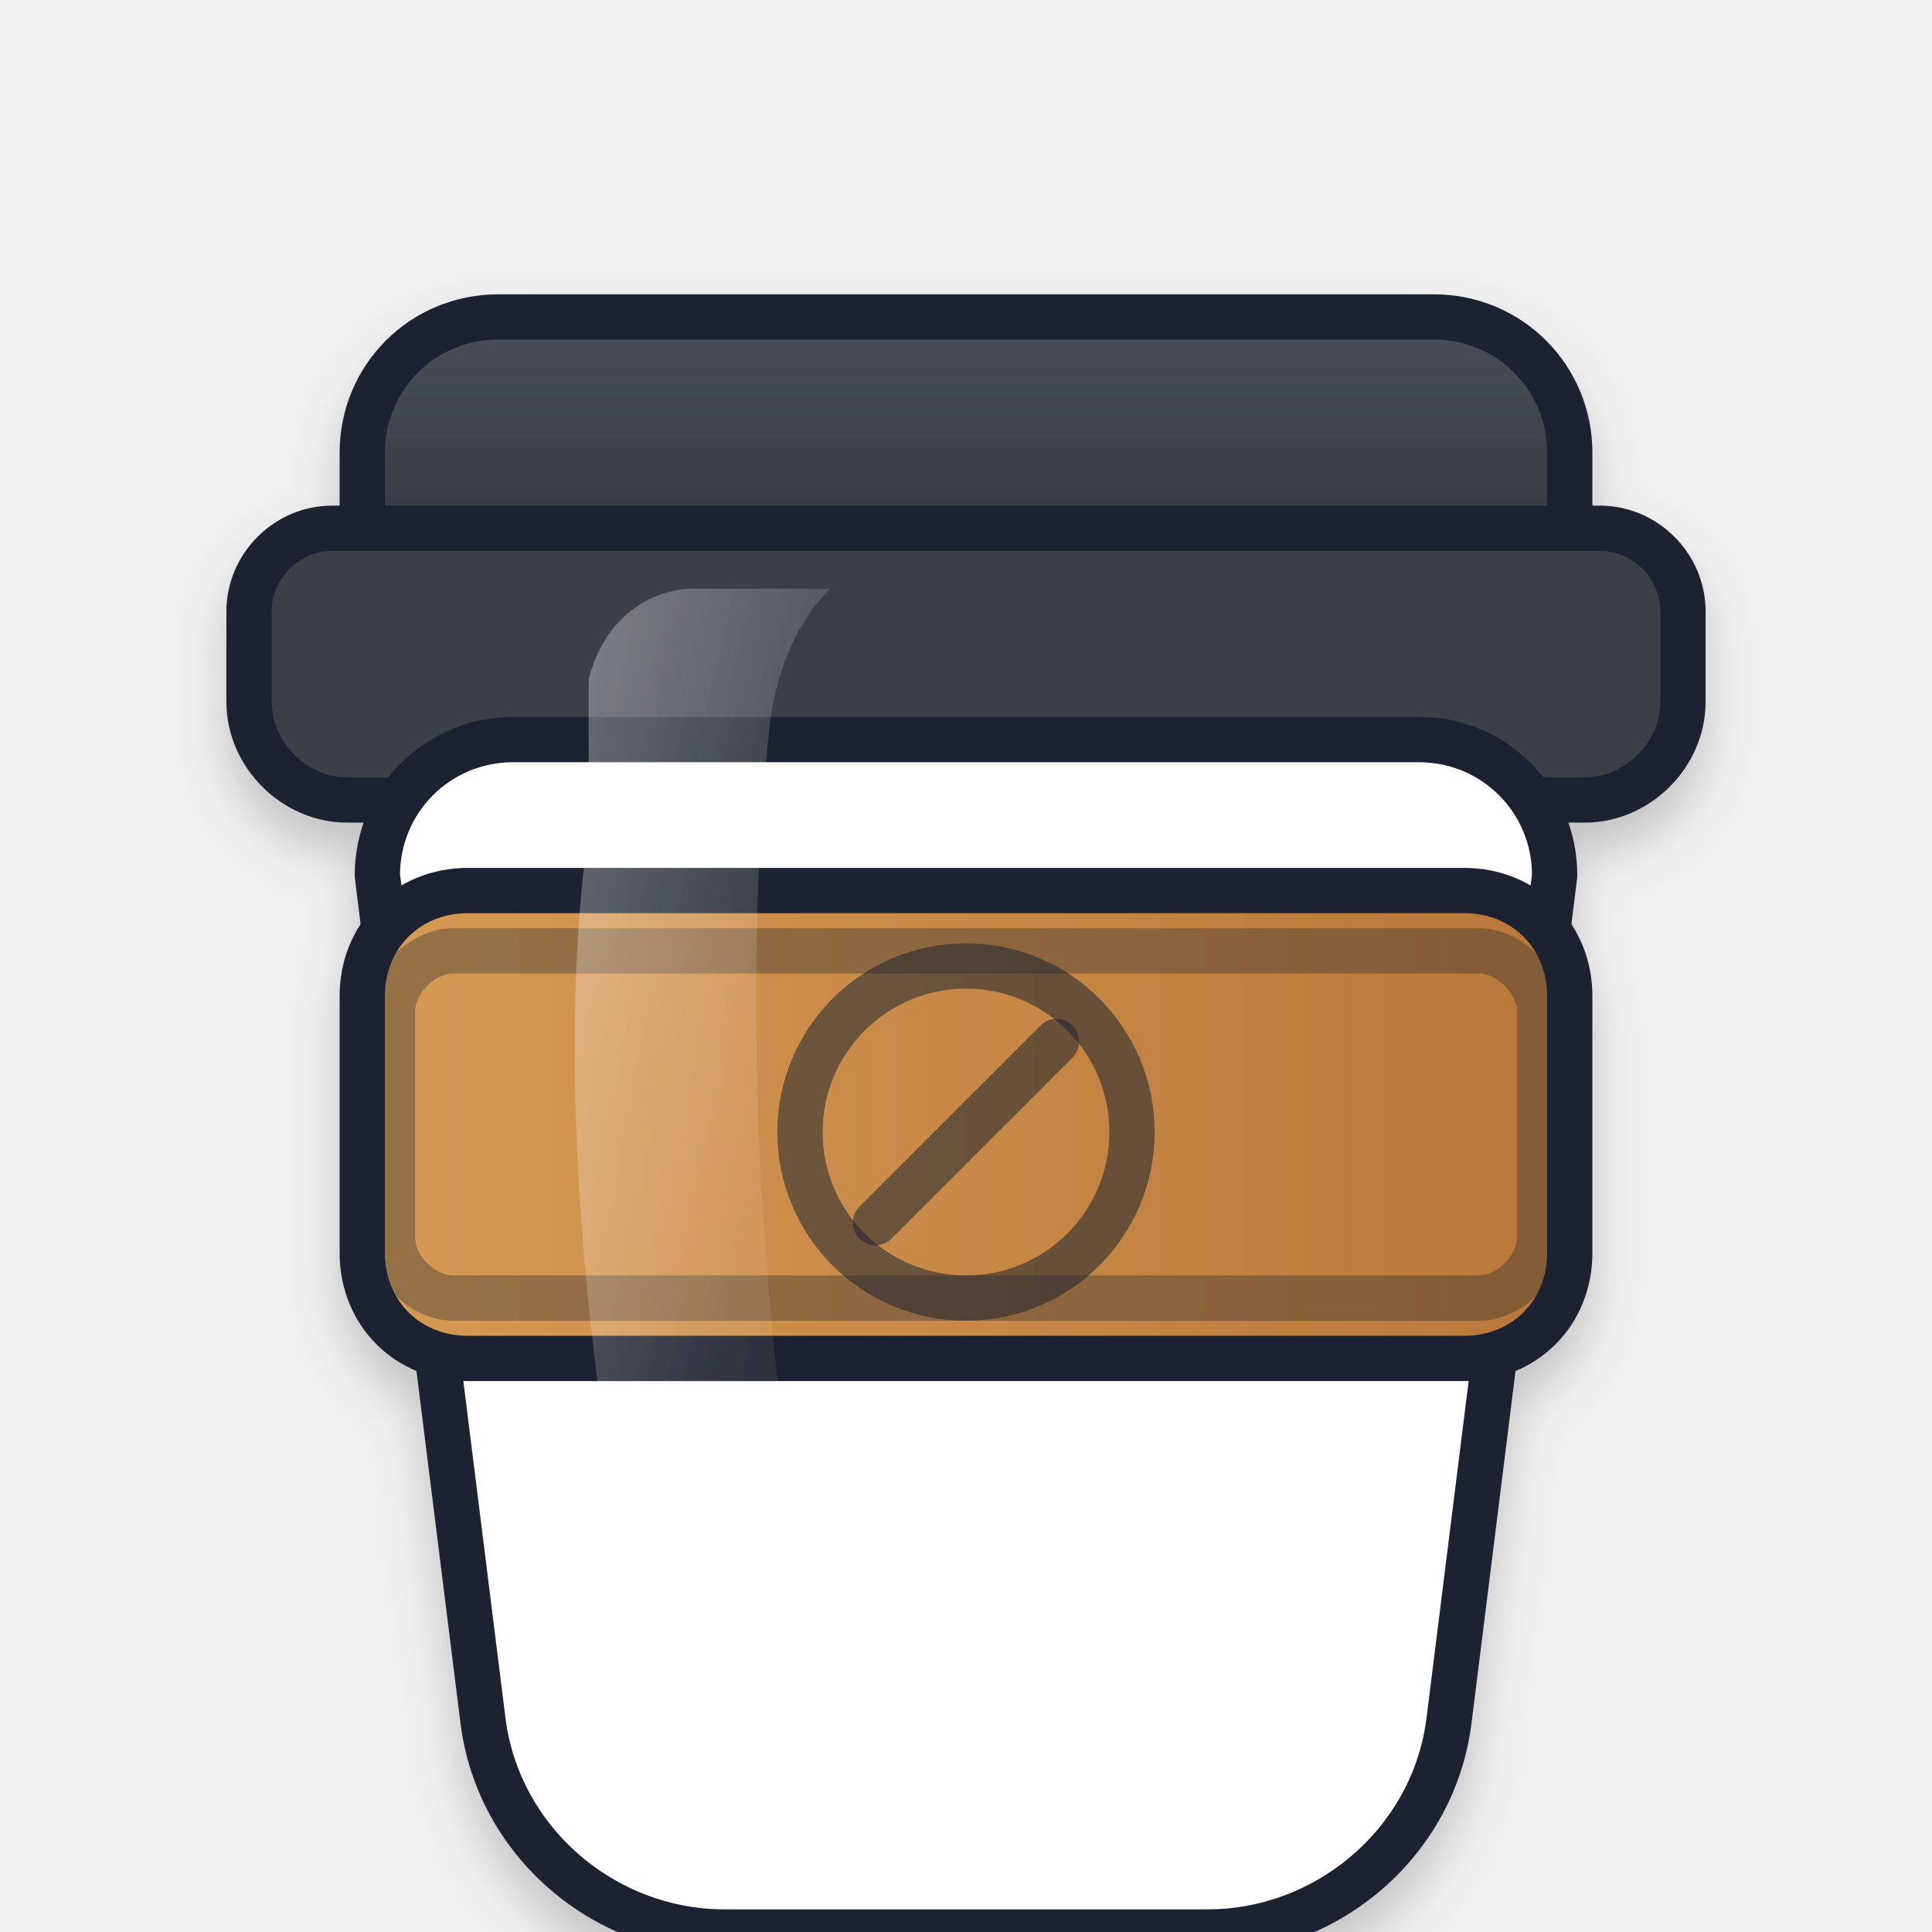
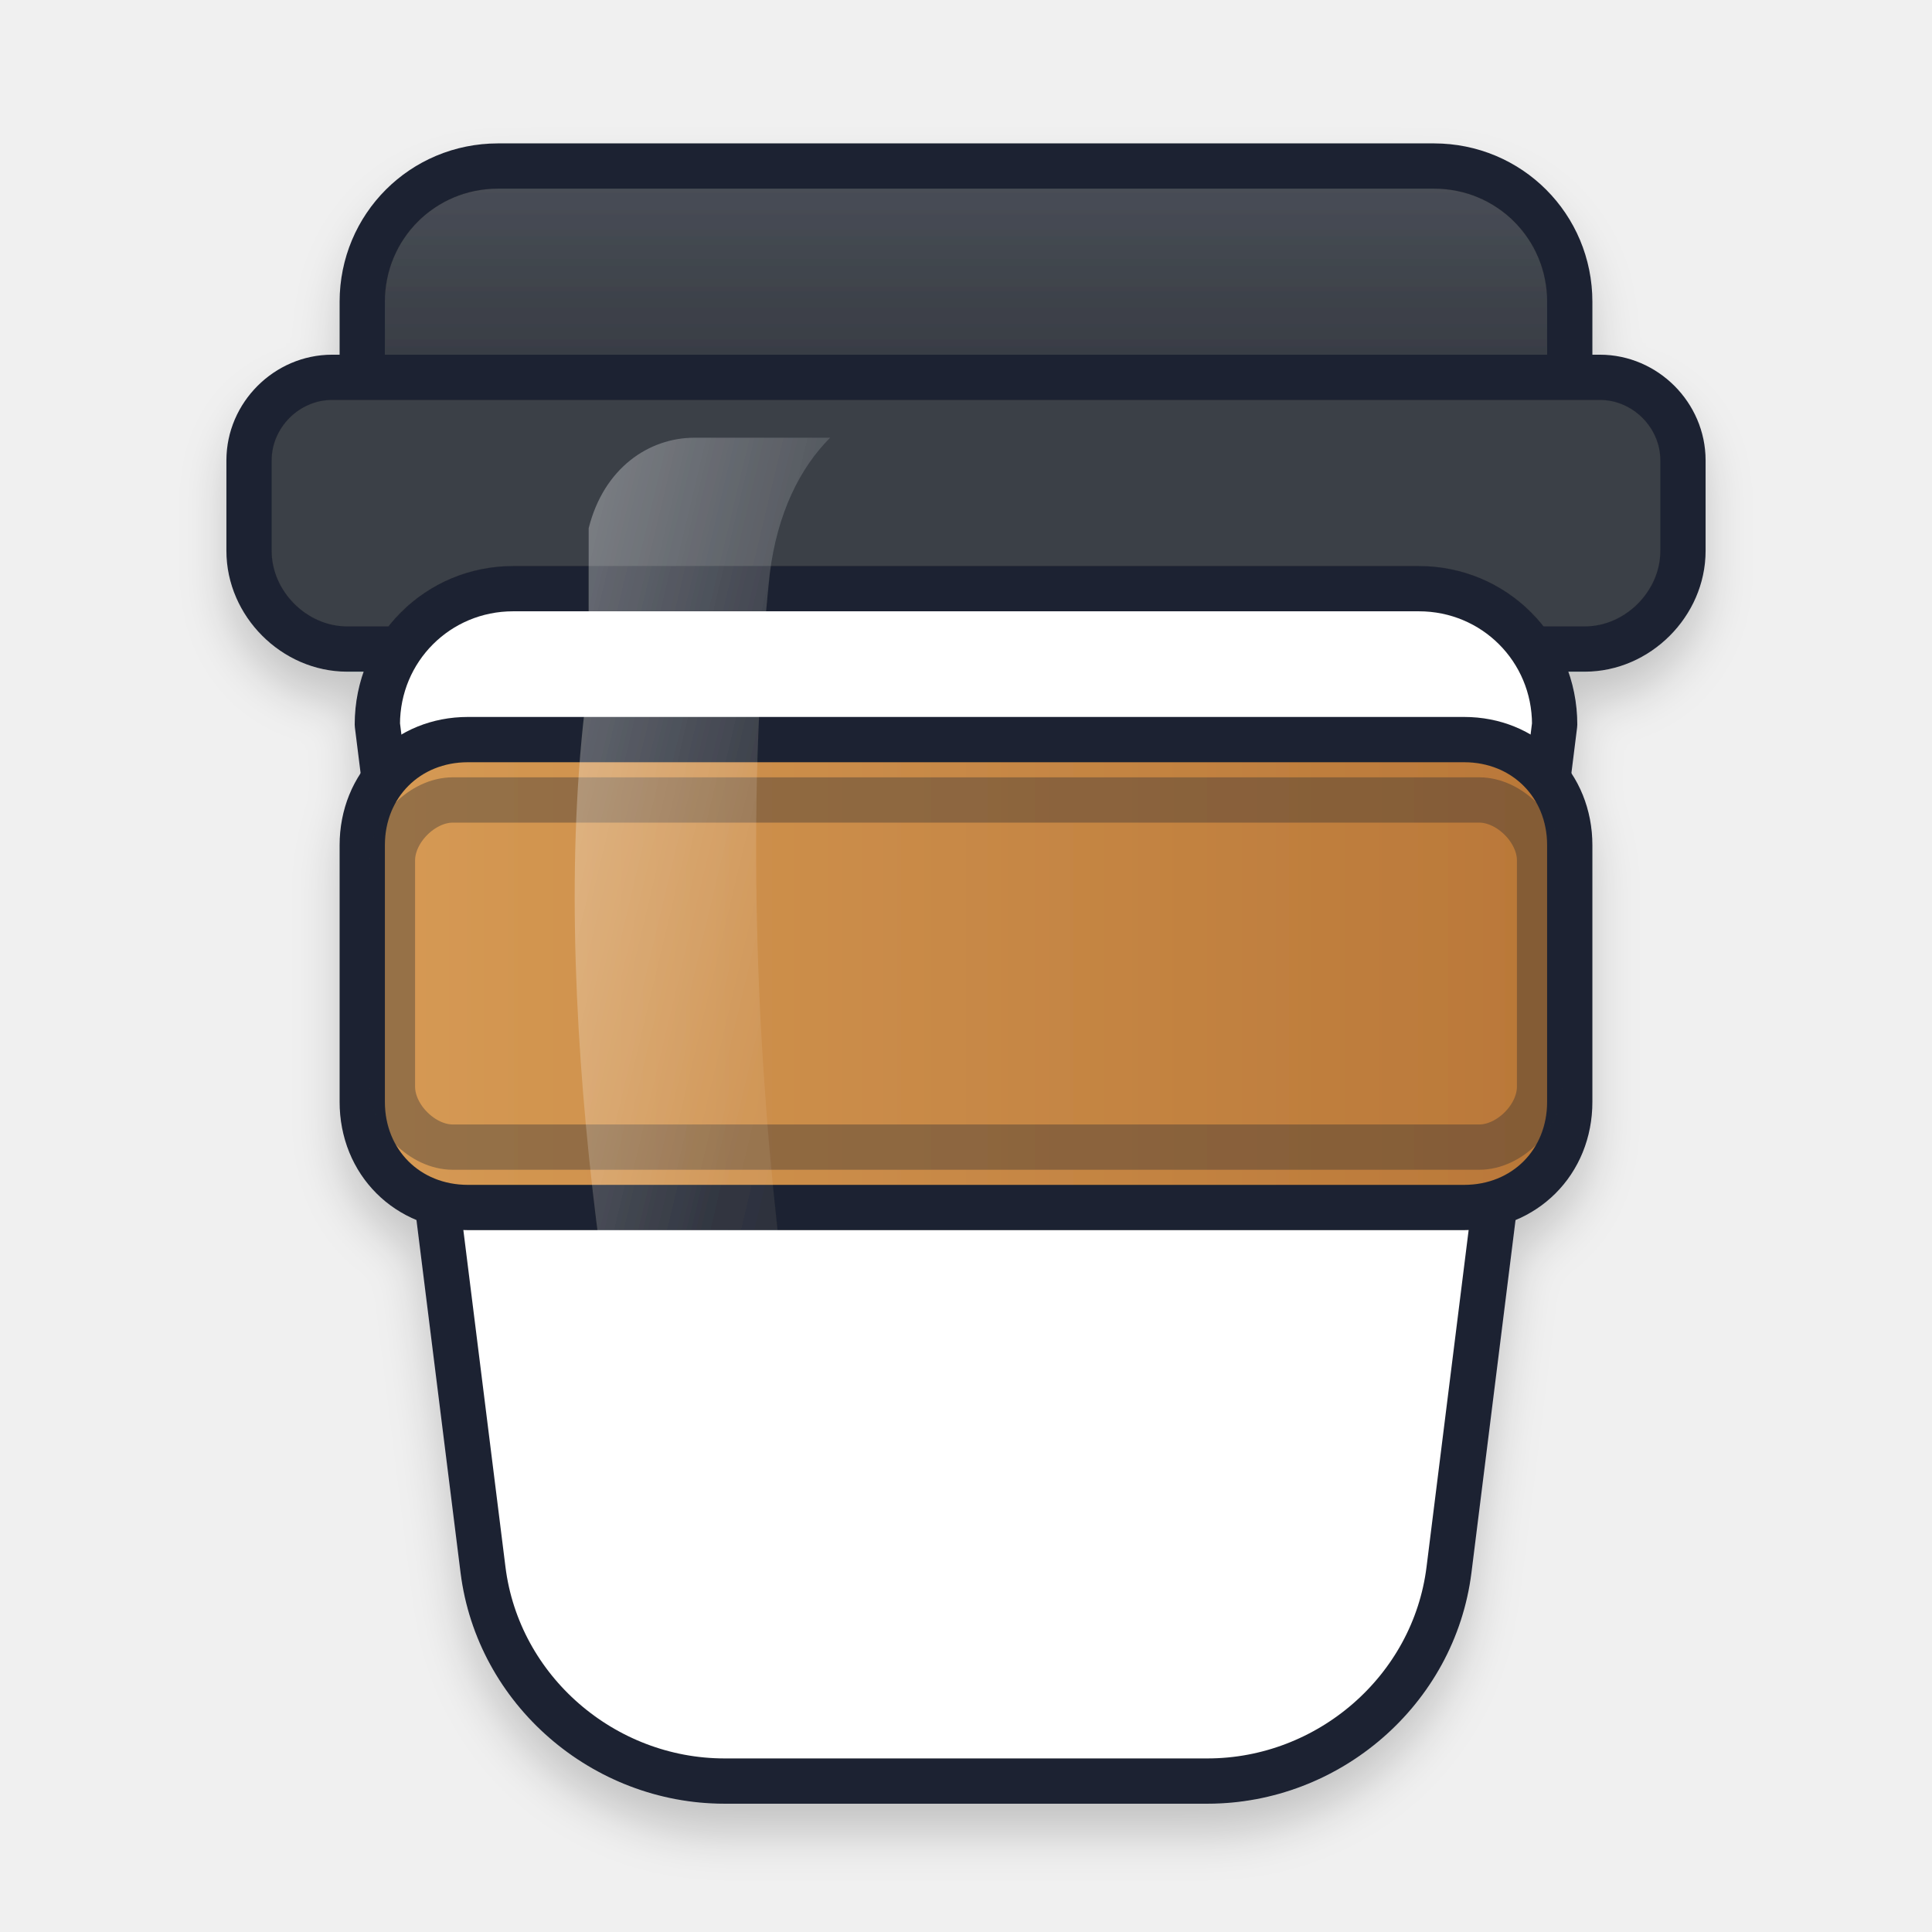
- <svg xmlns="http://www.w3.org/2000/svg" viewBox="0 0 256 256" role="img" aria-label="Coffee cup icon">
+ <svg xmlns="http://www.w3.org/2000/svg" viewBox="0 0 256 256" role="img" aria-label="Coffee cup icon" preserveAspectRatio="xMidYMid meet">
  <defs>
    <linearGradient id="cupGloss" x1="0" y1="0" x2="1" y2="1">
      <stop offset="0" stop-color="#ffffff" stop-opacity="0.35" />
      <stop offset="0.55" stop-color="#ffffff" stop-opacity="0.08" />
      <stop offset="1" stop-color="#ffffff" stop-opacity="0" />
    </linearGradient>
    <linearGradient id="lidGrad" x1="0" y1="0" x2="0" y2="1">
      <stop offset="0" stop-color="#4a4f58" />
      <stop offset="1" stop-color="#2f333a" />
    </linearGradient>
    <linearGradient id="sleeveGrad" x1="0" y1="0" x2="1" y2="0">
      <stop offset="0" stop-color="#d69a54" />
      <stop offset="1" stop-color="#b97738" />
    </linearGradient>
    <filter id="softShadow" x="-20%" y="-20%" width="140%" height="140%">
      <feDropShadow dx="0" dy="4" stdDeviation="3" flood-color="#000000" flood-opacity="0.18" />
    </filter>
  </defs>
-   <g filter="url(#softShadow)" stroke="#1f2430" stroke-width="6" stroke-linejoin="round" stroke-linecap="round">
-     <path fill="url(#lidGrad)" d="M66 42          h124          c10 0 18 8 18 18          v10          c0 6-5 11-11 11          H59          c-6 0-11-5-11-11          V60          c0-10 8-18 18-18          z" />
-     <path fill="#3a3f47" d="M44 70          h168          c6 0 11 5 11 11          v12          c0 7-6 13-13 13          H46          c-7 0-13-6-13-13          V81          c0-6 5-11 11-11          z" />
-     <path fill="#ffffff" d="M68 98          h120          c10 0 18 8 18 18          l-14 112          c-2 16-16 28-32 28          H96          c-16 0-30-12-32-28          L50 116          c0-10 8-18 18-18          z" />
-     <path fill="url(#sleeveGrad)" d="M62 118          h132          c8 0 14 6 14 14          v34          c0 8-6 14-14 14          H62          c-8 0-14-6-14-14          v-34          c0-8 6-14 14-14          z" />
-     <path fill="none" opacity="0.35" d="M60 126          h136          c4 0 8 4 8 8          v30          c0 4-4 8-8 8          H60          c-4 0-8-4-8-8          v-30          c0-4 4-8 8-8          z" />
-     <circle cx="128" cy="150" r="22" fill="none" opacity="0.55" />
-     <path fill="none" opacity="0.55" d="M116 162          c8-8 16-16 24-24" />
-     <path fill="url(#cupGloss)" stroke="none" d="M78 110          c-6 42 4 98 10 120          c2 8 10 14 18 14          h10          c-10-22-20-92-14-148          c1-8 4-14 8-18          H92          c-6 0-12 4-14 12          z" />
+   <g transform="translate(0 -20)">
+     <g filter="url(#softShadow)" stroke="#1f2430" stroke-width="6" stroke-linejoin="round" stroke-linecap="round">
+       <path fill="url(#lidGrad)" d="M66 42          h124          c10 0 18 8 18 18          v10          c0 6-5 11-11 11          H59          c-6 0-11-5-11-11          V60          c0-10 8-18 18-18          z" />
+       <path fill="#3a3f47" d="M44 70          h168          c6 0 11 5 11 11          v12          c0 7-6 13-13 13          H46          c-7 0-13-6-13-13          V81          c0-6 5-11 11-11          z" />
+       <path fill="#ffffff" d="M68 98          h120          c10 0 18 8 18 18          l-14 112          c-2 16-16 28-32 28          H96          c-16 0-30-12-32-28          L50 116          c0-10 8-18 18-18          z" />
+       <path fill="url(#sleeveGrad)" d="M62 118          h132          c8 0 14 6 14 14          v34          c0 8-6 14-14 14          H62          c-8 0-14-6-14-14          v-34          c0-8 6-14 14-14          z" />
+       <path fill="none" opacity="0.35" d="M60 126          h136          c4 0 8 4 8 8          v30          c0 4-4 8-8 8          H60          c-4 0-8-4-8-8          v-30          c0-4 4-8 8-8          z" />
+       <path fill="url(#cupGloss)" stroke="none" d="M78 110          c-6 42 4 98 10 120          c2 8 10 14 18 14          h10          c-10-22-20-92-14-148          c1-8 4-14 8-18          H92          c-6 0-12 4-14 12          z" />
+     </g>
  </g>
</svg>
